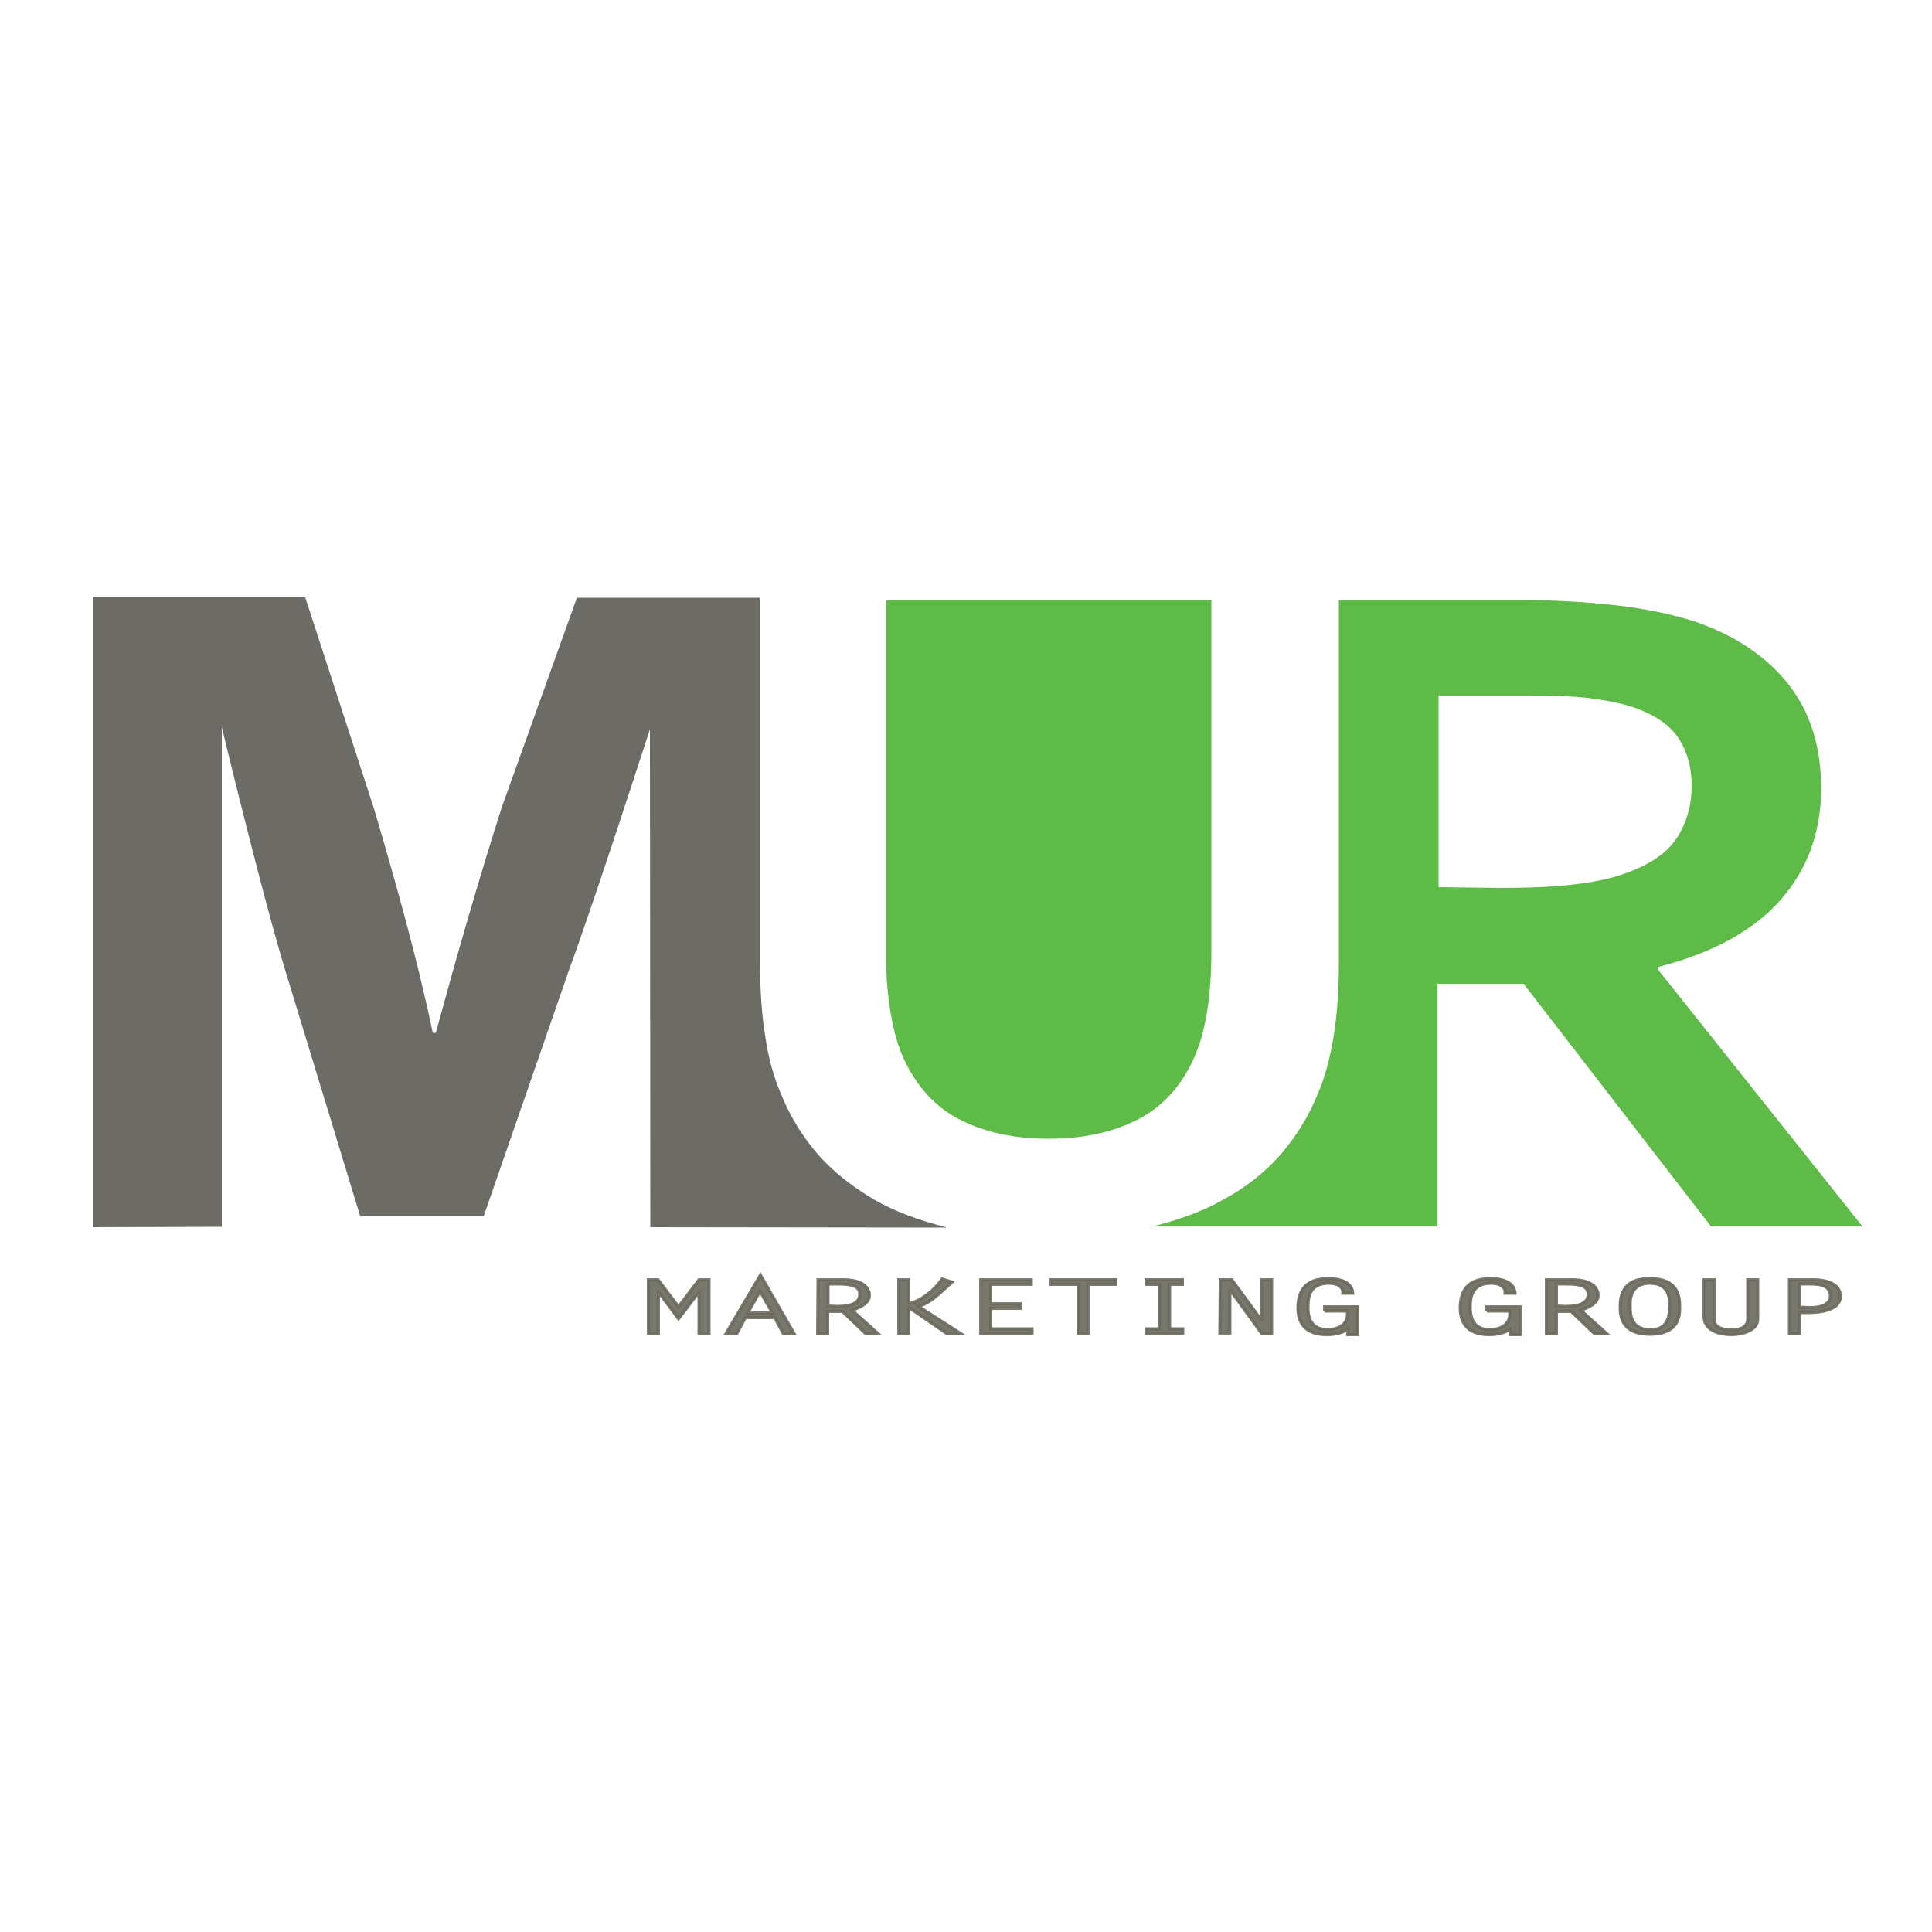
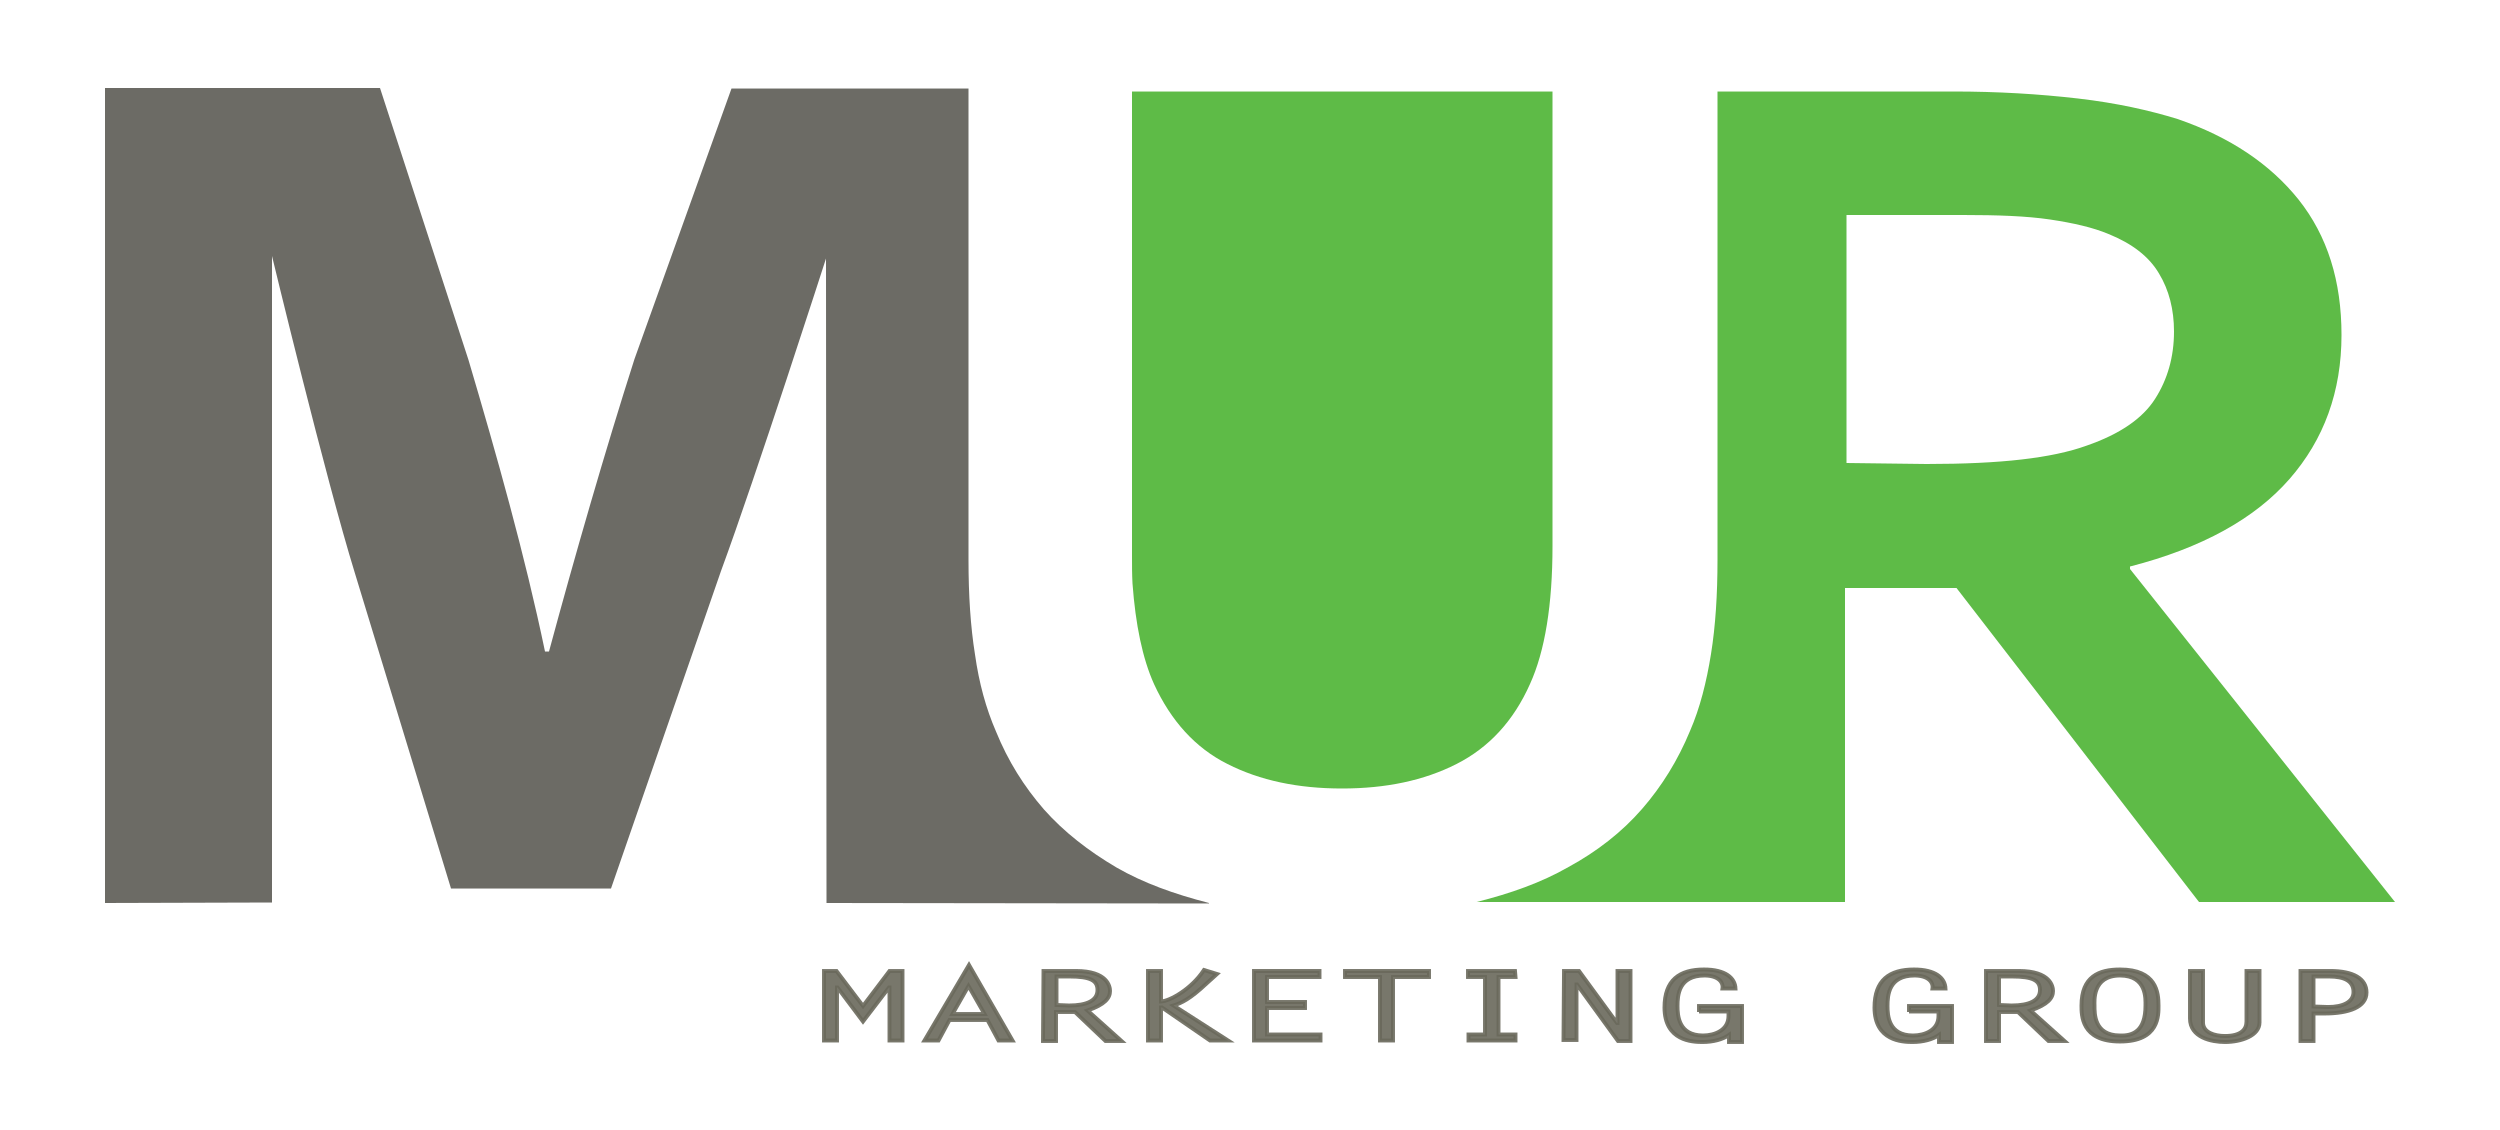
- <svg xmlns="http://www.w3.org/2000/svg" version="1.1" id="Layer_1" x="0px" y="0px" viewBox="-55 147 500 500" style="enable-background:new -55 147 500 500;" xml:space="preserve">
+ <svg xmlns="http://www.w3.org/2000/svg" version="1.1" id="Layer_1" x="0px" y="0px" viewBox="-55 284 500 226" style="enable-background:new -55 284 500 226;" xml:space="preserve">
  <style type="text/css">
	.st0{opacity:0.9;enable-background:new    ;}
	.st1{fill:#69685B;}
	.st2{fill:none;stroke:#69685B;stroke-width:0.785;stroke-miterlimit:10;}
	.st3{fill:#6C6B65;}
	.st4{fill:#5EBB47;}
</style>
  <g>
    <g id="marketing_group">
      <g class="st0">
-         <path class="st1" d="M125.9,478.2h2.6v13.9h-2.6v-10.6h-0.1l-5.2,6.8l-5.1-6.8h-0.1v10.6h-2.6v-13.9h2.5l5.3,7L125.9,478.2z" />
-         <path class="st1" d="M150.5,492.1h-2.8l-2.2-4.1h-7.6l-2.2,4.1h-2.8l8.9-15.1L150.5,492.1z M138.5,486.8h6.4l-3.2-5.6     L138.5,486.8z" />
-         <path class="st1" d="M156.7,478.2h6.5c6.3,0,6.8,3.1,6.8,4c0,1.4-1,2.7-4.5,3.9l6.8,6.1h-3.2l-6.1-5.8c-1.3,0-2.5,0-3.8,0v5.8     h-2.6L156.7,478.2L156.7,478.2z M161.8,485.1c3.6,0,5.7-1,5.7-3.1c0-1.9-1.4-2.7-5.6-2.7h-2.6v5.7L161.8,485.1L161.8,485.1z" />
-         <path class="st1" d="M180.2,484.3c1.8-0.1,6.1-2.5,8.6-6.3l2.6,0.8l-2.1,1.9c-3.3,3.1-5,3.9-6.6,4.4l10.9,7H190l-9.6-6.6h-0.2     v6.6h-2.6v-13.9h2.6C180.2,478.2,180.2,484.3,180.2,484.3z" />
-         <path class="st1" d="M211.9,479.4h-10.5v5h7.6v1.2h-7.6v5.3h10.7v1.2h-13.3v-13.9h13.1C211.9,478.2,211.9,479.4,211.9,479.4z" />
-         <path class="st1" d="M233.8,479.4h-7.2v12.7H224v-12.7h-7v-1.2h16.8V479.4z" />
-         <path class="st1" d="M251.1,479.4h-3.4v11.5h3.4v1.2h-9.4v-1.2h3.3v-11.5h-3.4v-1.2h9.4v1.2H251.1z" />
-         <path class="st1" d="M260.8,478.2h3l7.6,10.4h0.1v-10.4h2.6v14h-2.5l-8.2-11.3h-0.1V492h-2.6L260.8,478.2L260.8,478.2z" />
-         <path class="st1" d="M287.8,486.4v-1.2h8.6v7.2h-2.6V491c-1.3,0.9-3.2,1.4-5.3,1.4c-2,0-7.6-0.2-7.6-6.9c0-5.5,3-7.6,7.9-7.6     c4.3,0,6.2,1.7,6.3,3.8h-2.6c0.2-1.3-0.9-2.6-3.6-2.6c-5.2,0-5.4,4-5.4,6.1c0,1.9,0.2,5.9,5.1,5.9c2.4,0,5.1-1.1,5.1-3.9v-0.9     h-5.9V486.4z" />
-         <path class="st1" d="M329.8,486.4v-1.2h8.6v7.2h-2.6V491c-1.3,0.9-3.2,1.4-5.3,1.4c-2,0-7.6-0.2-7.6-6.9c0-5.5,3-7.6,7.9-7.6     c4.3,0,6.2,1.7,6.3,3.8h-2.6c0.2-1.3-0.9-2.6-3.6-2.6c-5.2,0-5.4,4-5.4,6.1c0,1.9,0.2,5.9,5.1,5.9c2.4,0,5.1-1.1,5.1-3.9v-0.9     h-5.9V486.4z" />
-         <path class="st1" d="M345.3,478.2h6.5c6.3,0,6.8,3.1,6.8,4c0,1.4-1,2.7-4.5,3.9l6.8,6.1h-3.2l-6.1-5.8c-1.3,0-2.5,0-3.8,0v5.8     h-2.6v-14H345.3z M350.3,485.1c3.6,0,5.7-1,5.7-3.1c0-1.9-1.4-2.7-5.6-2.7h-2.6v5.7L350.3,485.1L350.3,485.1z" />
-         <path class="st1" d="M372,477.9c7.3,0,7.7,4.6,7.7,7.2c0,1.9,0.2,7.2-7.7,7.2c-7.8,0-7.7-5.3-7.7-7.2     C364.3,479.3,367.8,477.9,372,477.9z M377.1,485.1c0-1.3,0.3-6-5.1-6c-5.6,0-5.1,5.2-5.1,6c0,1.6-0.1,6,5.1,6     C374.6,491.2,377.1,490.2,377.1,485.1z" />
-         <path class="st1" d="M399.9,478.2v10.3c0,2.6-3.6,3.9-6.9,3.9c-2.7,0-7-0.9-7-4.7v-9.5h2.6v10.3c0,2,2.3,2.7,4.4,2.7     c3.2,0,4.3-1.3,4.3-2.9v-10.1H399.9z" />
-         <path class="st1" d="M408.1,478.2h6c4.5,0,7.2,1.5,7.2,4.3c0,2.9-3.5,4.2-8.4,4.2h-2.2v5.5h-2.6V478.2z M413.6,485.4     c3,0,5.1-1,5.1-3c0-2.2-1.8-3.1-4.9-3.1h-3.1v6L413.6,485.4L413.6,485.4z" />
+         <path class="st1" d="M122.9,478.2h2.6v13.9h-2.6v-10.6h-0.1l-5.2,6.8l-5.1-6.8h-0.1v10.6h-2.6v-13.9h2.5l5.3,7L122.9,478.2z" />
+         <path class="st1" d="M147.5,492.1h-2.8l-2.2-4.1h-7.6l-2.2,4.1h-2.8l8.9-15.1L147.5,492.1z M135.5,486.8h6.4l-3.2-5.6     L135.5,486.8z" />
+         <path class="st1" d="M153.7,478.2h6.5c6.3,0,6.8,3.1,6.8,4c0,1.4-1,2.7-4.5,3.9l6.8,6.1h-3.2l-6.1-5.8c-1.3,0-2.5,0-3.8,0v5.8     h-2.6L153.7,478.2L153.7,478.2z M158.8,485.1c3.6,0,5.7-1,5.7-3.1c0-1.9-1.4-2.7-5.6-2.7h-2.6v5.7L158.8,485.1L158.8,485.1z" />
+         <path class="st1" d="M177.2,484.3c1.8-0.1,6.1-2.5,8.6-6.3l2.6,0.8l-2.1,1.9c-3.3,3.1-5,3.9-6.6,4.4l10.9,7H187l-9.6-6.6h-0.2     v6.6h-2.6v-13.9h2.6C177.2,478.2,177.2,484.3,177.2,484.3z" />
+         <path class="st1" d="M208.9,479.4h-10.5v5h7.6v1.2h-7.6v5.3h10.7v1.2h-13.3v-13.9h13.1V479.4z" />
+         <path class="st1" d="M230.8,479.4h-7.2v12.7H221v-12.7h-7v-1.2h16.8V479.4z" />
+         <path class="st1" d="M248.1,479.4h-3.4v11.5h3.4v1.2h-9.4v-1.2h3.3v-11.5h-3.4v-1.2h9.4L248.1,479.4L248.1,479.4z" />
+         <path class="st1" d="M257.8,478.2h3l7.6,10.4h0.1v-10.4h2.6v14h-2.5l-8.2-11.3h-0.1V492h-2.6L257.8,478.2L257.8,478.2z" />
+         <path class="st1" d="M284.8,486.4v-1.2h8.6v7.2h-2.6V491c-1.3,0.9-3.2,1.4-5.3,1.4c-2,0-7.6-0.2-7.6-6.9c0-5.5,3-7.6,7.9-7.6     c4.3,0,6.2,1.7,6.3,3.8h-2.6c0.2-1.3-0.9-2.6-3.6-2.6c-5.2,0-5.4,4-5.4,6.1c0,1.9,0.2,5.9,5.1,5.9c2.4,0,5.1-1.1,5.1-3.9v-0.9     h-5.9V486.4z" />
+         <path class="st1" d="M326.8,486.4v-1.2h8.6v7.2h-2.6V491c-1.3,0.9-3.2,1.4-5.3,1.4c-2,0-7.6-0.2-7.6-6.9c0-5.5,3-7.6,7.9-7.6     c4.3,0,6.2,1.7,6.3,3.8h-2.6c0.2-1.3-0.9-2.6-3.6-2.6c-5.2,0-5.4,4-5.4,6.1c0,1.9,0.2,5.9,5.1,5.9c2.4,0,5.1-1.1,5.1-3.9v-0.9     h-5.9V486.4z" />
+         <path class="st1" d="M342.3,478.2h6.5c6.3,0,6.8,3.1,6.8,4c0,1.4-1,2.7-4.5,3.9l6.8,6.1h-3.2l-6.1-5.8c-1.3,0-2.5,0-3.8,0v5.8     h-2.6v-14H342.3z M347.3,485.1c3.6,0,5.7-1,5.7-3.1c0-1.9-1.4-2.7-5.6-2.7h-2.6v5.7L347.3,485.1L347.3,485.1z" />
+         <path class="st1" d="M369,477.9c7.3,0,7.7,4.6,7.7,7.2c0,1.9,0.2,7.2-7.7,7.2c-7.8,0-7.7-5.3-7.7-7.2     C361.3,479.3,364.8,477.9,369,477.9z M374.1,485.1c0-1.3,0.3-6-5.1-6c-5.6,0-5.1,5.2-5.1,6c0,1.6-0.1,6,5.1,6     C371.6,491.2,374.1,490.2,374.1,485.1z" />
+         <path class="st1" d="M396.9,478.2v10.3c0,2.6-3.6,3.9-6.9,3.9c-2.7,0-7-0.9-7-4.7v-9.5h2.6v10.3c0,2,2.3,2.7,4.4,2.7     c3.2,0,4.3-1.3,4.3-2.9v-10.1L396.9,478.2L396.9,478.2z" />
+         <path class="st1" d="M405.1,478.2h6c4.5,0,7.2,1.5,7.2,4.3c0,2.9-3.5,4.2-8.4,4.2h-2.2v5.5h-2.6V478.2z M410.6,485.4     c3,0,5.1-1,5.1-3c0-2.2-1.8-3.1-4.9-3.1h-3.1v6L410.6,485.4L410.6,485.4z" />
      </g>
      <g class="st0">
-         <path class="st2" d="M125.9,478.2h2.6v13.9h-2.6v-10.6h-0.1l-5.2,6.8l-5.1-6.8h-0.1v10.6h-2.6v-13.9h2.5l5.3,7L125.9,478.2z" />
-         <path class="st2" d="M150.5,492.1h-2.8l-2.2-4.1h-7.6l-2.2,4.1h-2.8l8.9-15.1L150.5,492.1z M138.5,486.8h6.4l-3.2-5.6     L138.5,486.8z" />
-         <path class="st2" d="M156.7,478.2h6.5c6.3,0,6.8,3.1,6.8,4c0,1.4-1,2.7-4.5,3.9l6.8,6.1h-3.2l-6.1-5.8c-1.3,0-2.5,0-3.8,0v5.8     h-2.6L156.7,478.2L156.7,478.2z M161.8,485.1c3.6,0,5.7-1,5.7-3.1c0-1.9-1.4-2.7-5.6-2.7h-2.6v5.7L161.8,485.1L161.8,485.1z" />
-         <path class="st2" d="M180.2,484.3c1.8-0.1,6.1-2.5,8.6-6.3l2.6,0.8l-2.1,1.9c-3.3,3.1-5,3.9-6.6,4.4l10.9,7H190l-9.6-6.6h-0.2     v6.6h-2.6v-13.9h2.6C180.2,478.2,180.2,484.3,180.2,484.3z" />
-         <path class="st2" d="M211.9,479.4h-10.5v5h7.6v1.2h-7.6v5.3h10.7v1.2h-13.3v-13.9h13.1C211.9,478.2,211.9,479.4,211.9,479.4z" />
-         <path class="st2" d="M233.8,479.4h-7.2v12.7H224v-12.7h-7v-1.2h16.8V479.4z" />
-         <path class="st2" d="M251.1,479.4h-3.4v11.5h3.4v1.2h-9.4v-1.2h3.3v-11.5h-3.4v-1.2h9.4v1.2H251.1z" />
-         <path class="st2" d="M260.8,478.2h3l7.6,10.4h0.1v-10.4h2.6v14h-2.5l-8.2-11.3h-0.1V492h-2.6L260.8,478.2L260.8,478.2z" />
-         <path class="st2" d="M287.8,486.4v-1.2h8.6v7.2h-2.6V491c-1.3,0.9-3.2,1.4-5.3,1.4c-2,0-7.6-0.2-7.6-6.9c0-5.5,3-7.6,7.9-7.6     c4.3,0,6.2,1.7,6.3,3.8h-2.6c0.2-1.3-0.9-2.6-3.6-2.6c-5.2,0-5.4,4-5.4,6.1c0,1.9,0.2,5.9,5.1,5.9c2.4,0,5.1-1.1,5.1-3.9v-0.9     h-5.9V486.4z" />
-         <path class="st2" d="M329.8,486.4v-1.2h8.6v7.2h-2.6V491c-1.3,0.9-3.2,1.4-5.3,1.4c-2,0-7.6-0.2-7.6-6.9c0-5.5,3-7.6,7.9-7.6     c4.3,0,6.2,1.7,6.3,3.8h-2.6c0.2-1.3-0.9-2.6-3.6-2.6c-5.2,0-5.4,4-5.4,6.1c0,1.9,0.2,5.9,5.1,5.9c2.4,0,5.1-1.1,5.1-3.9v-0.9     h-5.9V486.4z" />
-         <path class="st2" d="M345.3,478.2h6.5c6.3,0,6.8,3.1,6.8,4c0,1.4-1,2.7-4.5,3.9l6.8,6.1h-3.2l-6.1-5.8c-1.3,0-2.5,0-3.8,0v5.8     h-2.6v-14H345.3z M350.3,485.1c3.6,0,5.7-1,5.7-3.1c0-1.9-1.4-2.7-5.6-2.7h-2.6v5.7L350.3,485.1L350.3,485.1z" />
-         <path class="st2" d="M372,477.9c7.3,0,7.7,4.6,7.7,7.2c0,1.9,0.2,7.2-7.7,7.2c-7.8,0-7.7-5.3-7.7-7.2     C364.3,479.3,367.8,477.9,372,477.9z M377.1,485.1c0-1.3,0.3-6-5.1-6c-5.6,0-5.1,5.2-5.1,6c0,1.6-0.1,6,5.1,6     C374.6,491.2,377.1,490.2,377.1,485.1z" />
-         <path class="st2" d="M399.9,478.2v10.3c0,2.6-3.6,3.9-6.9,3.9c-2.7,0-7-0.9-7-4.7v-9.5h2.6v10.3c0,2,2.3,2.7,4.4,2.7     c3.2,0,4.3-1.3,4.3-2.9v-10.1H399.9z" />
-         <path class="st2" d="M408.1,478.2h6c4.5,0,7.2,1.5,7.2,4.3c0,2.9-3.5,4.2-8.4,4.2h-2.2v5.5h-2.6V478.2z M413.6,485.4     c3,0,5.1-1,5.1-3c0-2.2-1.8-3.1-4.9-3.1h-3.1v6L413.6,485.4L413.6,485.4z" />
+         <path class="st2" d="M122.9,478.2h2.6v13.9h-2.6v-10.6h-0.1l-5.2,6.8l-5.1-6.8h-0.1v10.6h-2.6v-13.9h2.5l5.3,7L122.9,478.2z" />
+         <path class="st2" d="M147.5,492.1h-2.8l-2.2-4.1h-7.6l-2.2,4.1h-2.8l8.9-15.1L147.5,492.1z M135.5,486.8h6.4l-3.2-5.6     L135.5,486.8z" />
+         <path class="st2" d="M153.7,478.2h6.5c6.3,0,6.8,3.1,6.8,4c0,1.4-1,2.7-4.5,3.9l6.8,6.1h-3.2l-6.1-5.8c-1.3,0-2.5,0-3.8,0v5.8     h-2.6L153.7,478.2L153.7,478.2z M158.8,485.1c3.6,0,5.7-1,5.7-3.1c0-1.9-1.4-2.7-5.6-2.7h-2.6v5.7L158.8,485.1L158.8,485.1z" />
+         <path class="st2" d="M177.2,484.3c1.8-0.1,6.1-2.5,8.6-6.3l2.6,0.8l-2.1,1.9c-3.3,3.1-5,3.9-6.6,4.4l10.9,7H187l-9.6-6.6h-0.2     v6.6h-2.6v-13.9h2.6C177.2,478.2,177.2,484.3,177.2,484.3z" />
+         <path class="st2" d="M208.9,479.4h-10.5v5h7.6v1.2h-7.6v5.3h10.7v1.2h-13.3v-13.9h13.1V479.4z" />
+         <path class="st2" d="M230.8,479.4h-7.2v12.7H221v-12.7h-7v-1.2h16.8V479.4z" />
+         <path class="st2" d="M248.1,479.4h-3.4v11.5h3.4v1.2h-9.4v-1.2h3.3v-11.5h-3.4v-1.2h9.4L248.1,479.4L248.1,479.4z" />
+         <path class="st2" d="M257.8,478.2h3l7.6,10.4h0.1v-10.4h2.6v14h-2.5l-8.2-11.3h-0.1V492h-2.6L257.8,478.2L257.8,478.2z" />
+         <path class="st2" d="M284.8,486.4v-1.2h8.6v7.2h-2.6V491c-1.3,0.9-3.2,1.4-5.3,1.4c-2,0-7.6-0.2-7.6-6.9c0-5.5,3-7.6,7.9-7.6     c4.3,0,6.2,1.7,6.3,3.8h-2.6c0.2-1.3-0.9-2.6-3.6-2.6c-5.2,0-5.4,4-5.4,6.1c0,1.9,0.2,5.9,5.1,5.9c2.4,0,5.1-1.1,5.1-3.9v-0.9     h-5.9V486.4z" />
+         <path class="st2" d="M326.8,486.4v-1.2h8.6v7.2h-2.6V491c-1.3,0.9-3.2,1.4-5.3,1.4c-2,0-7.6-0.2-7.6-6.9c0-5.5,3-7.6,7.9-7.6     c4.3,0,6.2,1.7,6.3,3.8h-2.6c0.2-1.3-0.9-2.6-3.6-2.6c-5.2,0-5.4,4-5.4,6.1c0,1.9,0.2,5.9,5.1,5.9c2.4,0,5.1-1.1,5.1-3.9v-0.9     h-5.9V486.4z" />
+         <path class="st2" d="M342.3,478.2h6.5c6.3,0,6.8,3.1,6.8,4c0,1.4-1,2.7-4.5,3.9l6.8,6.1h-3.2l-6.1-5.8c-1.3,0-2.5,0-3.8,0v5.8     h-2.6v-14H342.3z M347.3,485.1c3.6,0,5.7-1,5.7-3.1c0-1.9-1.4-2.7-5.6-2.7h-2.6v5.7L347.3,485.1L347.3,485.1z" />
+         <path class="st2" d="M369,477.9c7.3,0,7.7,4.6,7.7,7.2c0,1.9,0.2,7.2-7.7,7.2c-7.8,0-7.7-5.3-7.7-7.2     C361.3,479.3,364.8,477.9,369,477.9z M374.1,485.1c0-1.3,0.3-6-5.1-6c-5.6,0-5.1,5.2-5.1,6c0,1.6-0.1,6,5.1,6     C371.6,491.2,374.1,490.2,374.1,485.1z" />
+         <path class="st2" d="M396.9,478.2v10.3c0,2.6-3.6,3.9-6.9,3.9c-2.7,0-7-0.9-7-4.7v-9.5h2.6v10.3c0,2,2.3,2.7,4.4,2.7     c3.2,0,4.3-1.3,4.3-2.9v-10.1L396.9,478.2L396.9,478.2z" />
+         <path class="st2" d="M405.1,478.2h6c4.5,0,7.2,1.5,7.2,4.3c0,2.9-3.5,4.2-8.4,4.2h-2.2v5.5h-2.6V478.2z M410.6,485.4     c3,0,5.1-1,5.1-3c0-2.2-1.8-3.1-4.9-3.1h-3.1v6L410.6,485.4L410.6,485.4z" />
      </g>
    </g>
    <g>
-       <path class="st3" d="M171.3,457.5c-5.6-3.3-10.5-7.1-14.5-11.6c-4-4.6-7.2-9.7-9.6-15.6c-2-4.6-3.4-9.7-4.2-15.4    c-0.9-5.6-1.3-11.9-1.3-18.9v-94.3H94.3l-19.4,54.1c-5.8,18.1-12,39.6-17.1,58.5H57c-4-19.2-9.7-39.4-15.3-58.3L24,301.6H-31v163    l33.4-0.1V335.2c0,0,10.7,44.4,16.6,63.5l19.2,63h32l22-63.5c7-19,21-62.5,21-62.5l0.1,128.9l76.5,0.1l0-0.1    C182.8,462.8,176.7,460.6,171.3,457.5z" />
+       <path class="st3" d="M168.3,457.5c-5.6-3.3-10.5-7.1-14.5-11.6c-4-4.6-7.2-9.7-9.6-15.6c-2-4.6-3.4-9.7-4.2-15.4    c-0.9-5.6-1.3-11.9-1.3-18.9v-94.3H91.3l-19.4,54.1c-5.8,18.1-12,39.6-17.1,58.5H54c-4-19.2-9.7-39.4-15.3-58.3L21,301.6h-55v163    l33.4-0.1V335.2c0,0,10.7,44.4,16.6,63.5l19.2,63h32l22-63.5c7-19,21-62.5,21-62.5l0.1,128.9l76.5,0.1v-0.1    C179.8,462.8,173.7,460.6,168.3,457.5z" />
    </g>
    <g>
-       <path class="st4" d="M374,397.8v-0.5c14.4-3.7,25-9.6,31.9-17.5c6.9-7.9,10.4-17.5,10.4-28.8c0-10.8-2.8-19.8-8.6-27.1    c-5.7-7.1-13.7-12.5-24.2-16.1c-5.5-1.7-12.1-3.2-19.9-4.1s-16-1.4-25-1.4h-47.1v93.6c0,7-0.4,13.3-1.3,18.9    c-0.9,5.6-2.2,10.8-4.2,15.4c-2.4,5.8-5.6,11-9.6,15.6s-9,8.5-14.7,11.6c-5.4,3.1-11.6,5.3-18.4,7H317v-62.8h22.3l48.5,62.8H427    L374,397.8z M352.3,375.9c-5.2,0.6-11.5,0.9-19,0.9l-16-0.2V327h23.3c6.9,0,12.7,0.2,17.4,0.9c4.7,0.7,8.6,1.6,11.7,2.9    c4.7,1.9,8.1,4.5,10.1,7.9c2,3.3,3,7.2,3,11.6c0,5.1-1.3,9.6-3.8,13.5s-7,7-13.6,9.3C361.8,374.4,357.5,375.3,352.3,375.9z" />
-       <path class="st4" d="M178.8,420.8c3.4,7.4,8.3,12.8,14.7,16c6.5,3.3,14.1,4.9,22.9,4.9c8.8,0,16.4-1.6,22.9-4.9    c6.5-3.3,11.4-8.6,14.7-16c3-6.6,4.5-15.9,4.5-27.6v-90.9h-84.1v92.9c0,1.9,0,3.7,0.1,5.5C175.1,408.9,176.5,415.7,178.8,420.8z" />
+       <path class="st4" d="M371,397.8v-0.5c14.4-3.7,25-9.6,31.9-17.5s10.4-17.5,10.4-28.8c0-10.8-2.8-19.8-8.6-27.1    c-5.7-7.1-13.7-12.5-24.2-16.1c-5.5-1.7-12.1-3.2-19.9-4.1s-16-1.4-25-1.4h-47.1v93.6c0,7-0.4,13.3-1.3,18.9s-2.2,10.8-4.2,15.4    c-2.4,5.8-5.6,11-9.6,15.6s-9,8.5-14.7,11.6c-5.4,3.1-11.6,5.3-18.4,7H314v-62.8h22.3l48.5,62.8H424L371,397.8z M349.3,375.9    c-5.2,0.6-11.5,0.9-19,0.9l-16-0.2V327h23.3c6.9,0,12.7,0.2,17.4,0.9c4.7,0.7,8.6,1.6,11.7,2.9c4.7,1.9,8.1,4.5,10.1,7.9    c2,3.3,3,7.2,3,11.6c0,5.1-1.3,9.6-3.8,13.5s-7,7-13.6,9.3C358.8,374.4,354.5,375.3,349.3,375.9z" />
+       <path class="st4" d="M175.8,420.8c3.4,7.4,8.3,12.8,14.7,16c6.5,3.3,14.1,4.9,22.9,4.9c8.8,0,16.4-1.6,22.9-4.9s11.4-8.6,14.7-16    c3-6.6,4.5-15.9,4.5-27.6v-90.9h-84.1v92.9c0,1.9,0,3.7,0.1,5.5C172.1,408.9,173.5,415.7,175.8,420.8z" />
    </g>
  </g>
</svg>
